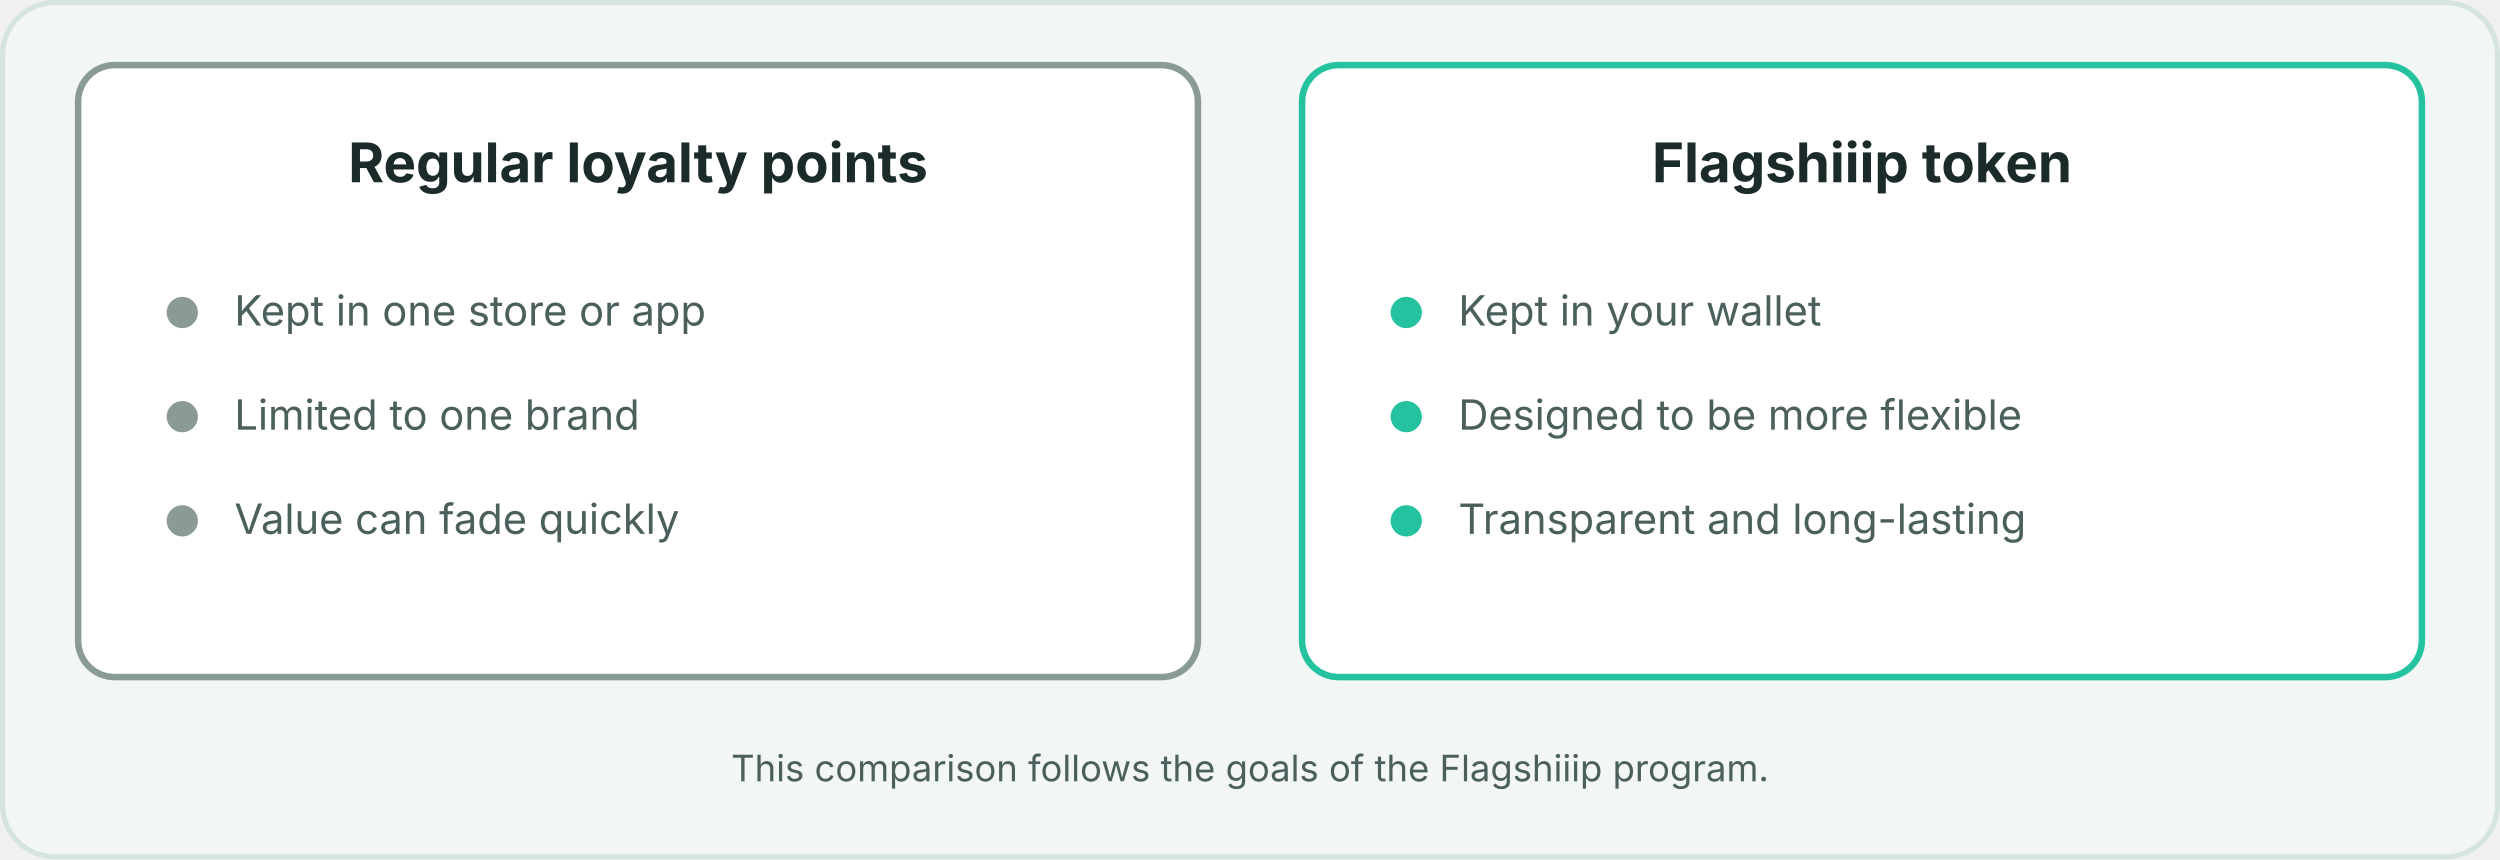
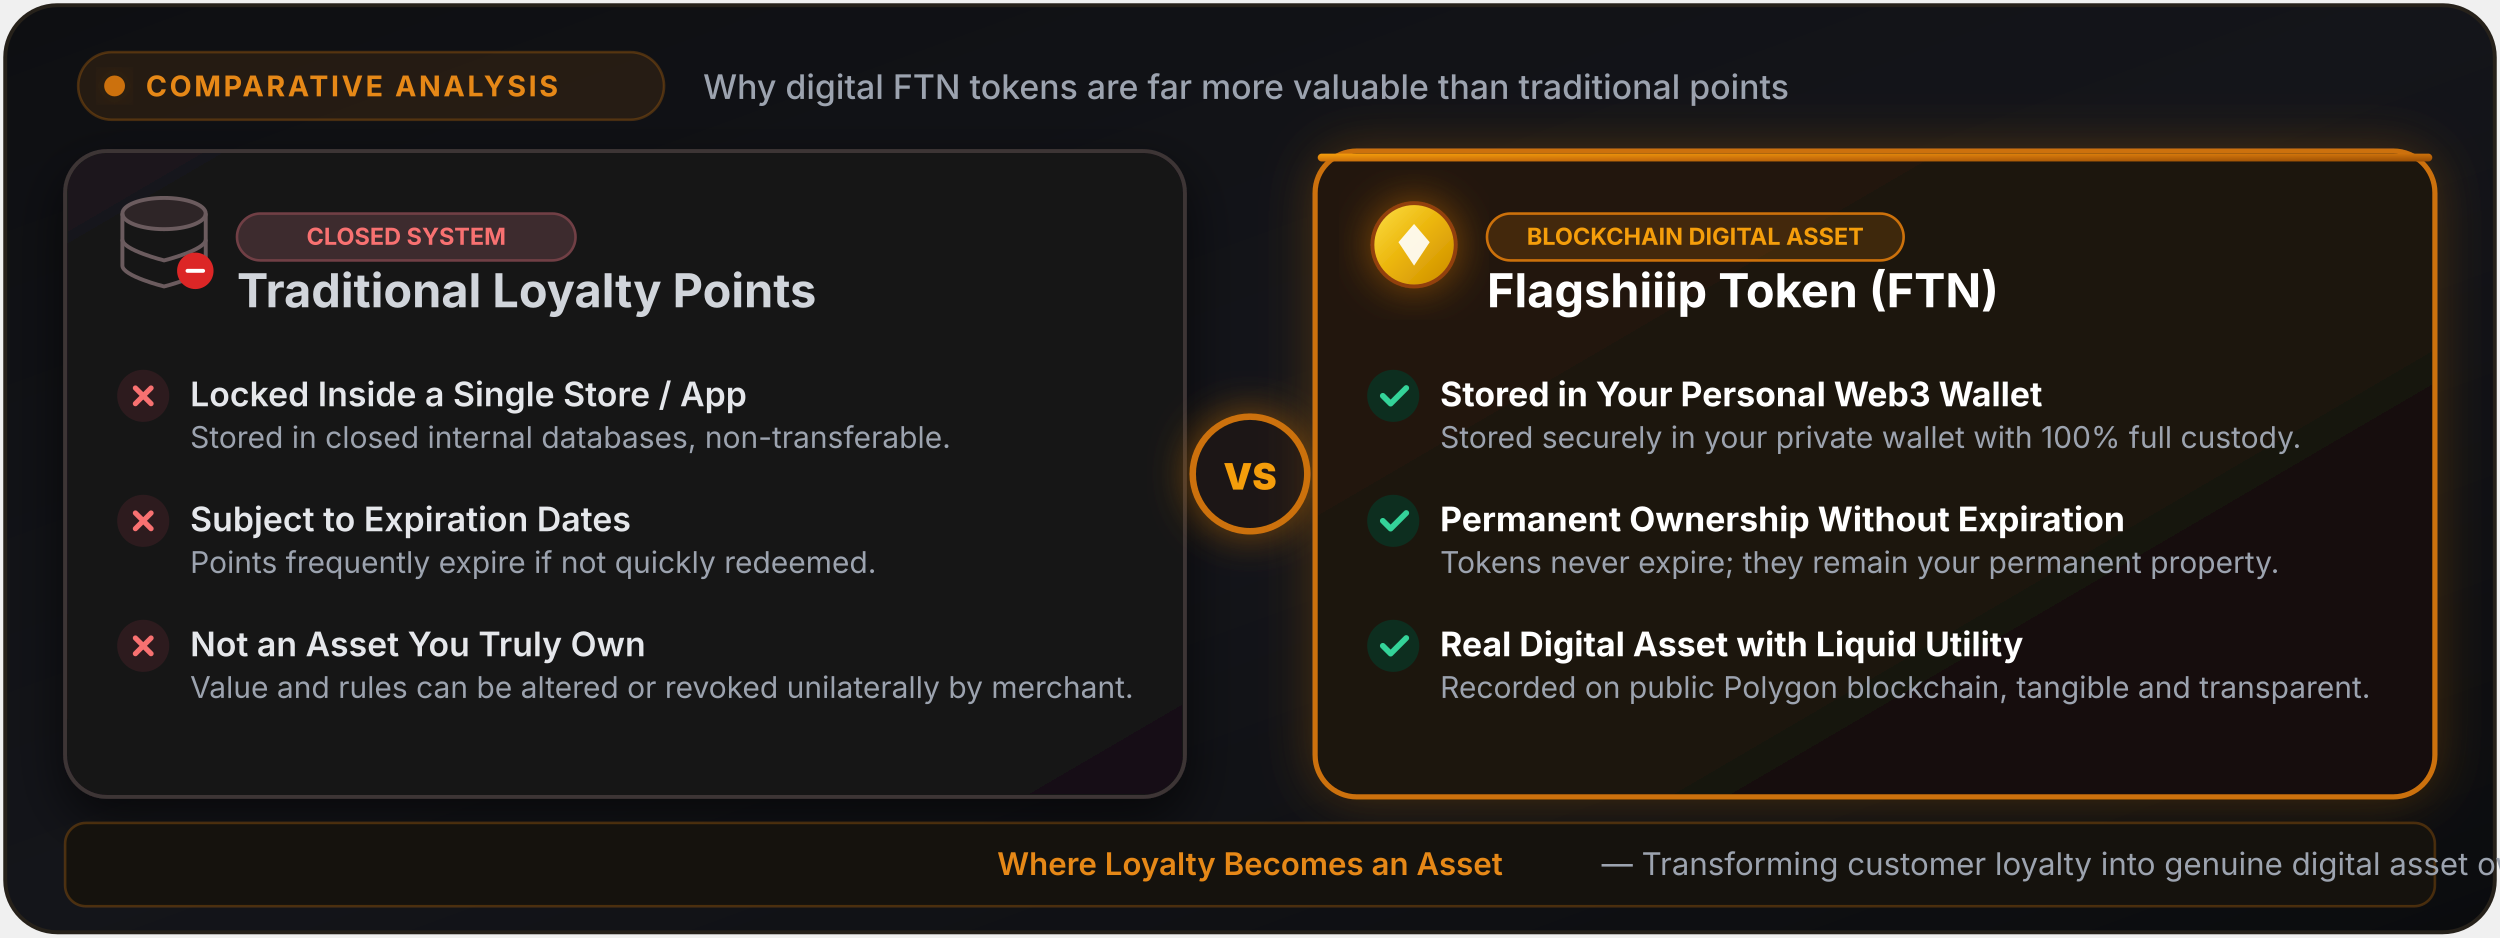
- <svg xmlns="http://www.w3.org/2000/svg" viewBox="0 0 960 330" width="960" height="330" role="img" aria-label="Regular loyalty points compared with the Flagshiiip token">
-   <rect x="1" y="1" width="958" height="328" rx="20" fill="#F2F7F6" stroke="#D5E4E0" stroke-width="2" />
-   <rect x="30" y="25" width="430" height="235" rx="14" fill="#FFFFFF" stroke="#8A9A97" stroke-width="2.5" />
-   <text x="245" y="70" text-anchor="middle" font-family="Inter, 'Segoe UI', Arial, sans-serif" font-size="21" font-weight="700" fill="#1B2B2A">Regular loyalty points</text>
-   <circle cx="70" cy="120" r="6" fill="#8A9A97" />
-   <text x="90" y="125" text-anchor="start" font-family="Inter, 'Segoe UI', Arial, sans-serif" font-size="16" font-weight="400" fill="#4B5F5C">Kept in one store or app</text>
-   <circle cx="70" cy="160" r="6" fill="#8A9A97" />
-   <text x="90" y="165" text-anchor="start" font-family="Inter, 'Segoe UI', Arial, sans-serif" font-size="16" font-weight="400" fill="#4B5F5C">Limited to one brand</text>
-   <circle cx="70" cy="200" r="6" fill="#8A9A97" />
-   <text x="90" y="205" text-anchor="start" font-family="Inter, 'Segoe UI', Arial, sans-serif" font-size="16" font-weight="400" fill="#4B5F5C">Value can fade quickly</text>
-   <rect x="500" y="25" width="430" height="235" rx="14" fill="#FFFFFF" stroke="#25C2A0" stroke-width="2.5" />
-   <text x="715" y="70" text-anchor="middle" font-family="Inter, 'Segoe UI', Arial, sans-serif" font-size="21" font-weight="700" fill="#1B2B2A">Flagshiiip token</text>
-   <circle cx="540" cy="120" r="6" fill="#25C2A0" />
-   <text x="560" y="125" text-anchor="start" font-family="Inter, 'Segoe UI', Arial, sans-serif" font-size="16" font-weight="400" fill="#4B5F5C">Kept in your wallet</text>
-   <circle cx="540" cy="160" r="6" fill="#25C2A0" />
-   <text x="560" y="165" text-anchor="start" font-family="Inter, 'Segoe UI', Arial, sans-serif" font-size="16" font-weight="400" fill="#4B5F5C">Designed to be more flexible</text>
-   <circle cx="540" cy="200" r="6" fill="#25C2A0" />
-   <text x="560" y="205" text-anchor="start" font-family="Inter, 'Segoe UI', Arial, sans-serif" font-size="16" font-weight="400" fill="#4B5F5C">Transparent and long-lasting</text>
-   <text x="480" y="300" text-anchor="middle" font-family="Inter, 'Segoe UI', Arial, sans-serif" font-size="14" font-weight="400" fill="#4B5F5C">This comparison follows the goals of the Flagshiiip program.</text>
+ <svg xmlns="http://www.w3.org/2000/svg" viewBox="0 0 960 360" width="100%" height="100%" role="img" aria-label="Comparison of regular loyalty points with Flagshiiip token">
+   <defs>
+     <linearGradient id="bgGrad7" x1="0%" y1="0%" x2="100%" y2="100%">
+       <stop offset="0%" stop-color="#0E0F12" />
+       <stop offset="50%" stop-color="#14151A" />
+       <stop offset="100%" stop-color="#0B0C0E" />
+     </linearGradient>
+     <linearGradient id="cardGradLegacy" x1="0%" y1="0%" x2="100%" y2="100%">
+       <stop offset="0%" stop-color="#1A181A" />
+       <stop offset="100%" stop-color="#121113" />
+     </linearGradient>
+     <linearGradient id="cardGradFTN" x1="0%" y1="0%" x2="100%" y2="100%">
+       <stop offset="0%" stop-color="#24190F" />
+       <stop offset="100%" stop-color="#140E08" />
+     </linearGradient>
+     <linearGradient id="amberGrad7" x1="0%" y1="0%" x2="100%" y2="100%">
+       <stop offset="0%" stop-color="#F59E0B" />
+       <stop offset="50%" stop-color="#CC710B" />
+       <stop offset="100%" stop-color="#9A4E04" />
+     </linearGradient>
+     <linearGradient id="goldCoin7" x1="0%" y1="0%" x2="100%" y2="100%">
+       <stop offset="0%" stop-color="#FDE047" />
+       <stop offset="50%" stop-color="#EAB308" />
+       <stop offset="100%" stop-color="#CA8A04" />
+     </linearGradient>
+     <filter id="shadowGlow7" x="-20%" y="-20%" width="140%" height="140%">
+       <feDropShadow dx="0" dy="8" stdDeviation="10" flood-color="#000000" flood-opacity="0.6" />
+     </filter>
+     <filter id="ftnGlow" x="-30%" y="-30%" width="160%" height="160%">
+       <feDropShadow dx="0" dy="0" stdDeviation="10" flood-color="#CC710B" flood-opacity="0.3" />
+     </filter>
+     <filter id="vsGlow" x="-40%" y="-40%" width="180%" height="180%">
+       <feDropShadow dx="0" dy="0" stdDeviation="8" flood-color="#CC710B" flood-opacity="0.6" />
+     </filter>
+   </defs>
+   <rect x="2" y="2" width="956" height="356" rx="20" fill="url(#bgGrad7)" stroke="#26211A" stroke-width="1.5" />
+   <g transform="translate(30, 20)">
+     <rect x="0" y="0" width="225" height="26" rx="13" fill="#CC710B" fill-opacity="0.12" stroke="#CC710B" stroke-opacity="0.3" stroke-width="1" />
+     <circle cx="14" cy="13" r="4" fill="#CC710B" filter="url(#vsGlow)" />
+     <text x="26" y="17" font-family="Inter, -apple-system, sans-serif" font-size="11" font-weight="700" fill="#E68817" letter-spacing="1">COMPARATIVE ANALYSIS</text>
+     <text x="240" y="18" font-family="Inter, -apple-system, sans-serif" font-size="13" font-weight="500" fill="#9CA3AF">Why digital FTN tokens are far more valuable than traditional points</text>
+   </g>
+   <g transform="translate(25, 58)">
+     <rect x="0" y="0" width="430" height="248" rx="16" fill="url(#cardGradLegacy)" stroke="#3E3436" stroke-width="1.5" filter="url(#shadowGlow7)" />
+     <g transform="translate(20, 20)">
+       <g transform="translate(18, 16)">
+         <ellipse cx="0" cy="-12" rx="16" ry="6" fill="#2E2527" stroke="#6B5B5E" stroke-width="1.5" />
+         <path d="M-16 -12 V-2 C-16 2 0 6 0 6 C0 6 16 2 16 -2 V-12" fill="none" stroke="#6B5B5E" stroke-width="1.5" />
+         <path d="M-16 -2 V8 C-16 12 0 16 0 16 C0 16 16 12 16 8 V-2" fill="none" stroke="#6B5B5E" stroke-width="1.5" />
+         <circle cx="12" cy="10" r="7" fill="#DC2626" />
+         <line x1="9" y1="10" x2="15" y2="10" stroke="#FFFFFF" stroke-width="1.5" stroke-linecap="round" />
+       </g>
+       <rect x="46" y="4" width="130" height="18" rx="9" fill="#3D2B2E" stroke="#713F45" stroke-width="1" />
+       <text x="111" y="16" text-anchor="middle" font-family="Inter, -apple-system, sans-serif" font-size="9" font-weight="700" fill="#F87171">CLOSED SYSTEM</text>
+       <text x="46" y="40" font-family="Inter, -apple-system, sans-serif" font-size="18" font-weight="700" fill="#D1D5DB">Traditional Loyalty Points</text>
+     </g>
+     <g transform="translate(20, 84)">
+       <g transform="translate(0, 0)">
+         <circle cx="10" cy="10" r="10" fill="#2D1B1E" />
+         <path d="M7 7 L13 13 M13 7 L7 13" stroke="#F87171" stroke-width="2" stroke-linecap="round" />
+         <text x="28" y="14" font-family="Inter, -apple-system, sans-serif" font-size="13" font-weight="600" fill="#E5E7EB">Locked Inside a Single Store / App</text>
+         <text x="28" y="30" font-family="Inter, -apple-system, sans-serif" font-size="11.5" font-weight="400" fill="#9CA3AF">Stored in closed internal databases, non-transferable.</text>
+       </g>
+       <g transform="translate(0, 48)">
+         <circle cx="10" cy="10" r="10" fill="#2D1B1E" />
+         <path d="M7 7 L13 13 M13 7 L7 13" stroke="#F87171" stroke-width="2" stroke-linecap="round" />
+         <text x="28" y="14" font-family="Inter, -apple-system, sans-serif" font-size="13" font-weight="600" fill="#E5E7EB">Subject to Expiration Dates</text>
+         <text x="28" y="30" font-family="Inter, -apple-system, sans-serif" font-size="11.5" font-weight="400" fill="#9CA3AF">Points frequently expire if not quickly redeemed.</text>
+       </g>
+       <g transform="translate(0, 96)">
+         <circle cx="10" cy="10" r="10" fill="#2D1B1E" />
+         <path d="M7 7 L13 13 M13 7 L7 13" stroke="#F87171" stroke-width="2" stroke-linecap="round" />
+         <text x="28" y="14" font-family="Inter, -apple-system, sans-serif" font-size="13" font-weight="600" fill="#E5E7EB">Not an Asset You Truly Own</text>
+         <text x="28" y="30" font-family="Inter, -apple-system, sans-serif" font-size="11.5" font-weight="400" fill="#9CA3AF">Value and rules can be altered or revoked unilaterally by merchant.</text>
+       </g>
+     </g>
+   </g>
+   <g transform="translate(480, 182)">
+     <circle cx="0" cy="0" r="22" fill="#1C1813" stroke="#CC710B" stroke-width="2.5" filter="url(#vsGlow)" />
+     <text x="0" y="6" text-anchor="middle" font-family="Inter, -apple-system, sans-serif" font-size="14" font-weight="900" fill="#F59E0B">VS</text>
+   </g>
+   <g transform="translate(505, 58)">
+     <rect x="0" y="0" width="430" height="248" rx="16" fill="url(#cardGradFTN)" stroke="#CC710B" stroke-width="2" filter="url(#ftnGlow)" />
+     <rect x="1" y="1" width="428" height="3" rx="1.5" fill="url(#amberGrad7)" />
+     <g transform="translate(20, 20)">
+       <g transform="translate(18, 16)">
+         <circle cx="0" cy="0" r="16" fill="url(#goldCoin7)" stroke="#92400E" stroke-width="1.5" filter="url(#vsGlow)" />
+         <polygon points="0,-8 6,-1 0,8 -6,-1" fill="#FFFFFF" fill-opacity="0.9" />
+       </g>
+       <rect x="46" y="4" width="160" height="18" rx="9" fill="#CC710B" fill-opacity="0.2" stroke="#CC710B" stroke-width="1" />
+       <text x="126" y="16" text-anchor="middle" font-family="Inter, -apple-system, sans-serif" font-size="9" font-weight="700" fill="#F59E0B">BLOCKCHAIN DIGITAL ASSET</text>
+       <text x="46" y="40" font-family="Inter, -apple-system, sans-serif" font-size="18" font-weight="700" fill="#FFFFFF">Flagshiiip Token (FTN)</text>
+     </g>
+     <g transform="translate(20, 84)">
+       <g transform="translate(0, 0)">
+         <circle cx="10" cy="10" r="10" fill="#0D2E1F" />
+         <path d="M6 10 L9 13 L15 7" stroke="#34D399" stroke-width="2.2" stroke-linecap="round" stroke-linejoin="round" fill="none" />
+         <text x="28" y="14" font-family="Inter, -apple-system, sans-serif" font-size="13" font-weight="700" fill="#FFFFFF">Stored in Your Personal Web3 Wallet</text>
+         <text x="28" y="30" font-family="Inter, -apple-system, sans-serif" font-size="11.5" font-weight="400" fill="#9CA3AF">Stored securely in your private wallet with 100% full custody.</text>
+       </g>
+       <g transform="translate(0, 48)">
+         <circle cx="10" cy="10" r="10" fill="#0D2E1F" />
+         <path d="M6 10 L9 13 L15 7" stroke="#34D399" stroke-width="2.2" stroke-linecap="round" stroke-linejoin="round" fill="none" />
+         <text x="28" y="14" font-family="Inter, -apple-system, sans-serif" font-size="13" font-weight="700" fill="#FFFFFF">Permanent Ownership Without Expiration</text>
+         <text x="28" y="30" font-family="Inter, -apple-system, sans-serif" font-size="11.5" font-weight="400" fill="#9CA3AF">Tokens never expire; they remain your permanent property.</text>
+       </g>
+       <g transform="translate(0, 96)">
+         <circle cx="10" cy="10" r="10" fill="#0D2E1F" />
+         <path d="M6 10 L9 13 L15 7" stroke="#34D399" stroke-width="2.2" stroke-linecap="round" stroke-linejoin="round" fill="none" />
+         <text x="28" y="14" font-family="Inter, -apple-system, sans-serif" font-size="13" font-weight="700" fill="#FFFFFF">Real Digital Asset with Liquid Utility</text>
+         <text x="28" y="30" font-family="Inter, -apple-system, sans-serif" font-size="11.5" font-weight="400" fill="#9CA3AF">Recorded on public Polygon blockchain, tangible and transparent.</text>
+       </g>
+     </g>
+   </g>
+   <g transform="translate(25, 316)">
+     <rect x="0" y="0" width="910" height="32" rx="8" fill="#15120D" stroke="#CC710B" stroke-opacity="0.3" stroke-width="1" />
+     <text x="455" y="20" text-anchor="middle" font-family="Inter, -apple-system, sans-serif" font-size="12" font-weight="600" fill="#E68817">Where Loyalty Becomes an Asset</text>
+     <text x="590" y="20" font-family="Inter, -apple-system, sans-serif" font-size="12" font-weight="400" fill="#9CA3AF">— Transforming customer loyalty into genuine digital asset ownership.</text>
+   </g>
</svg>
